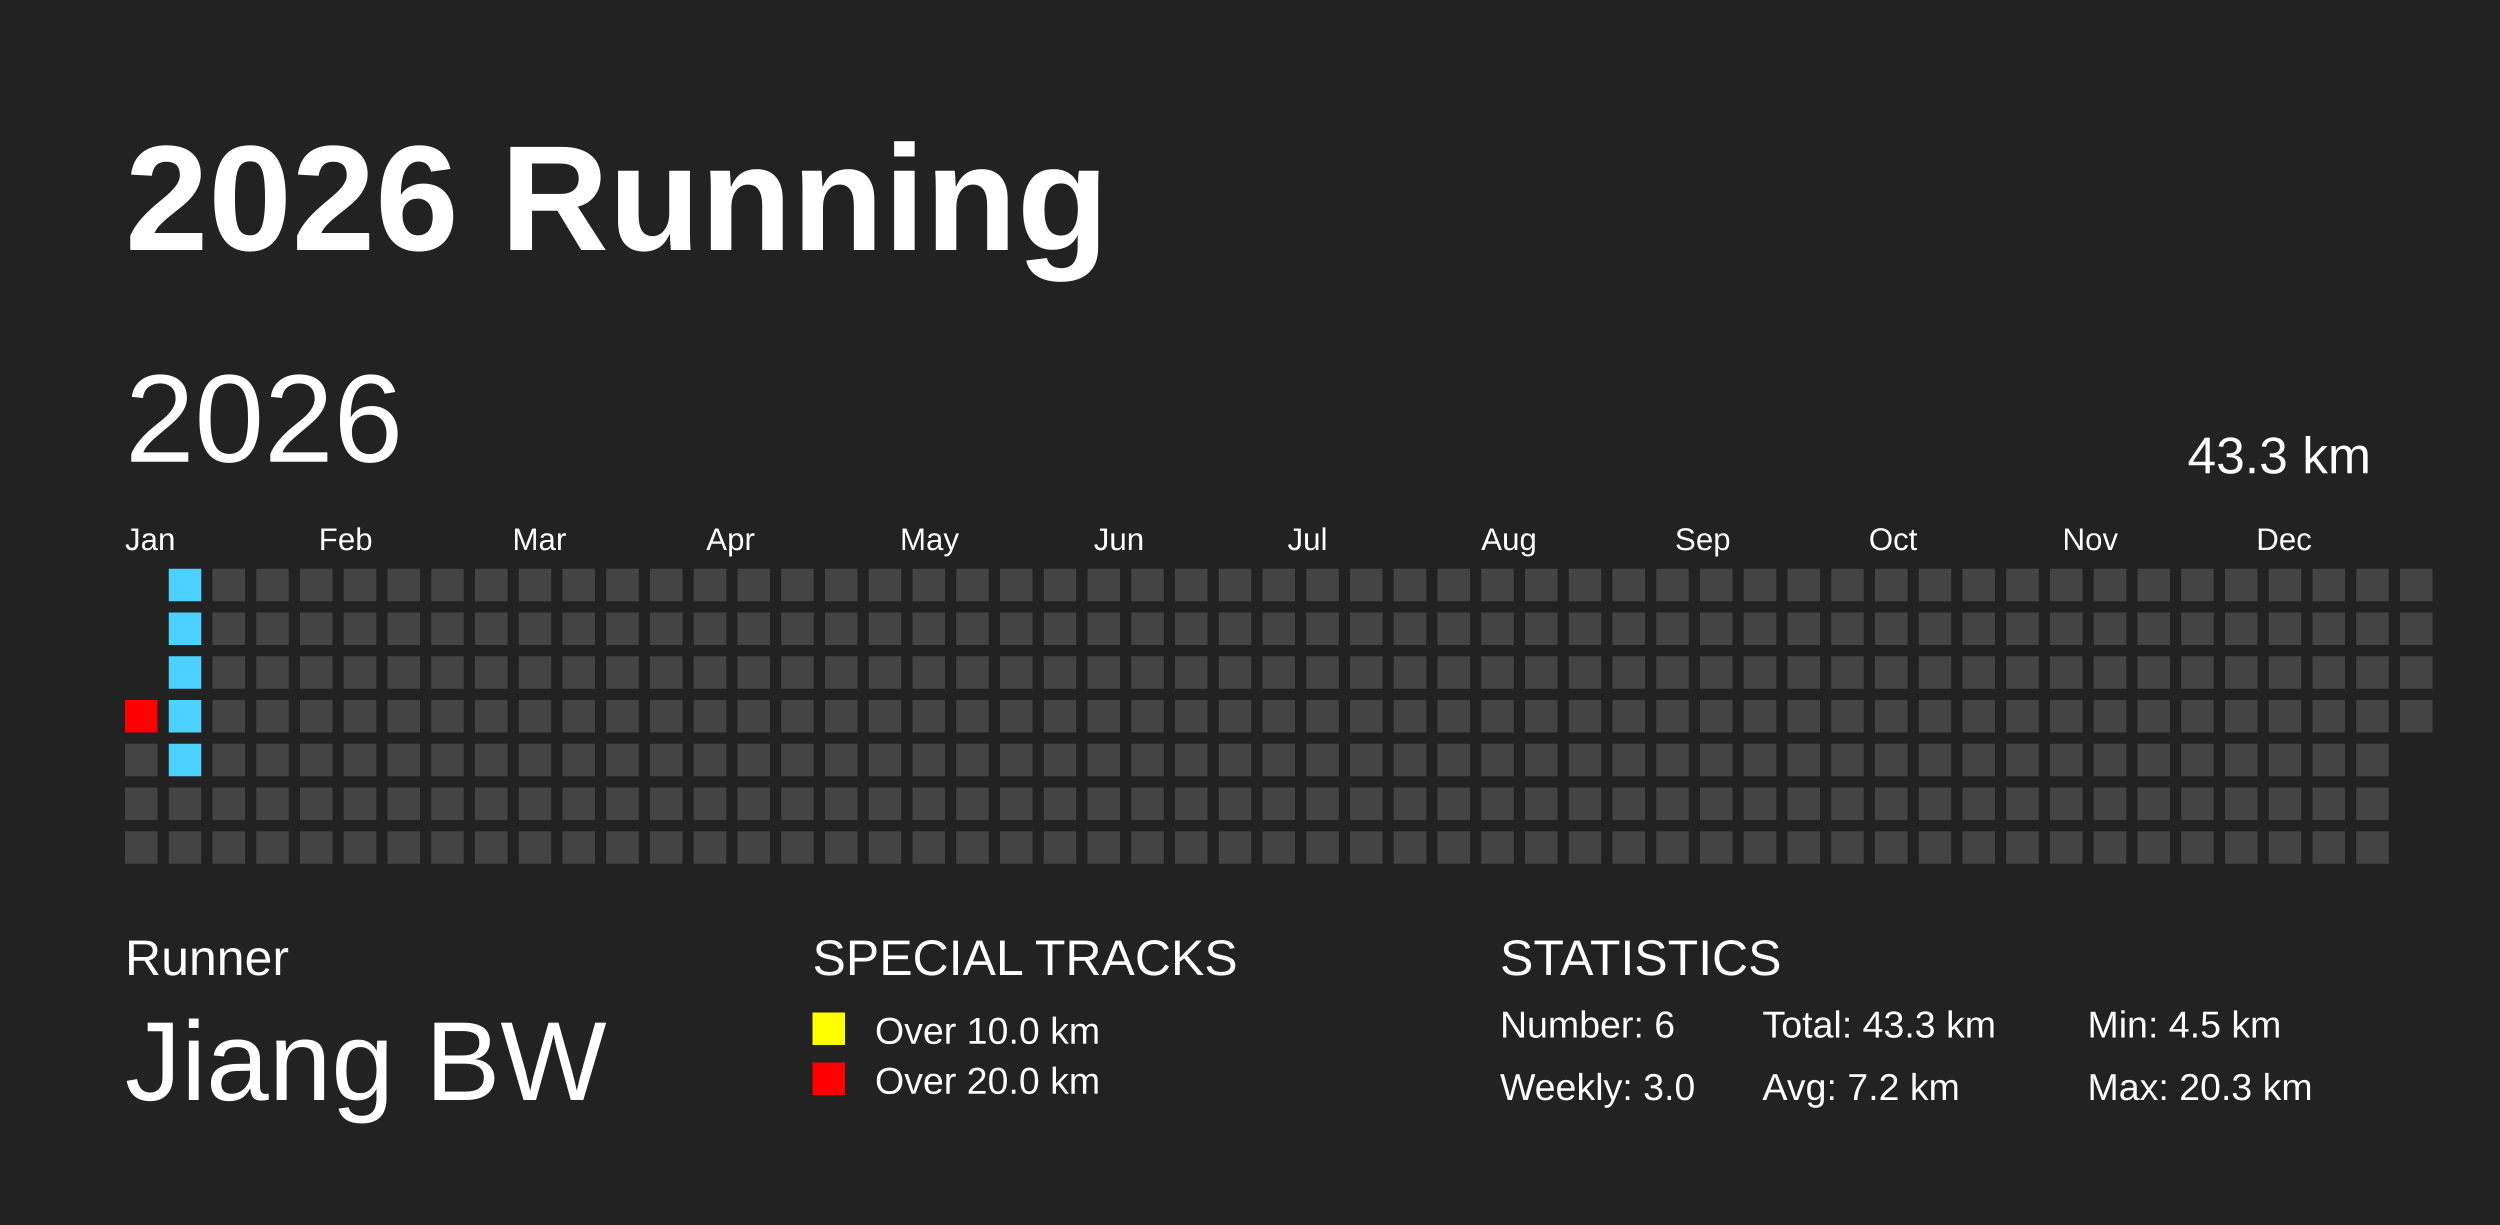
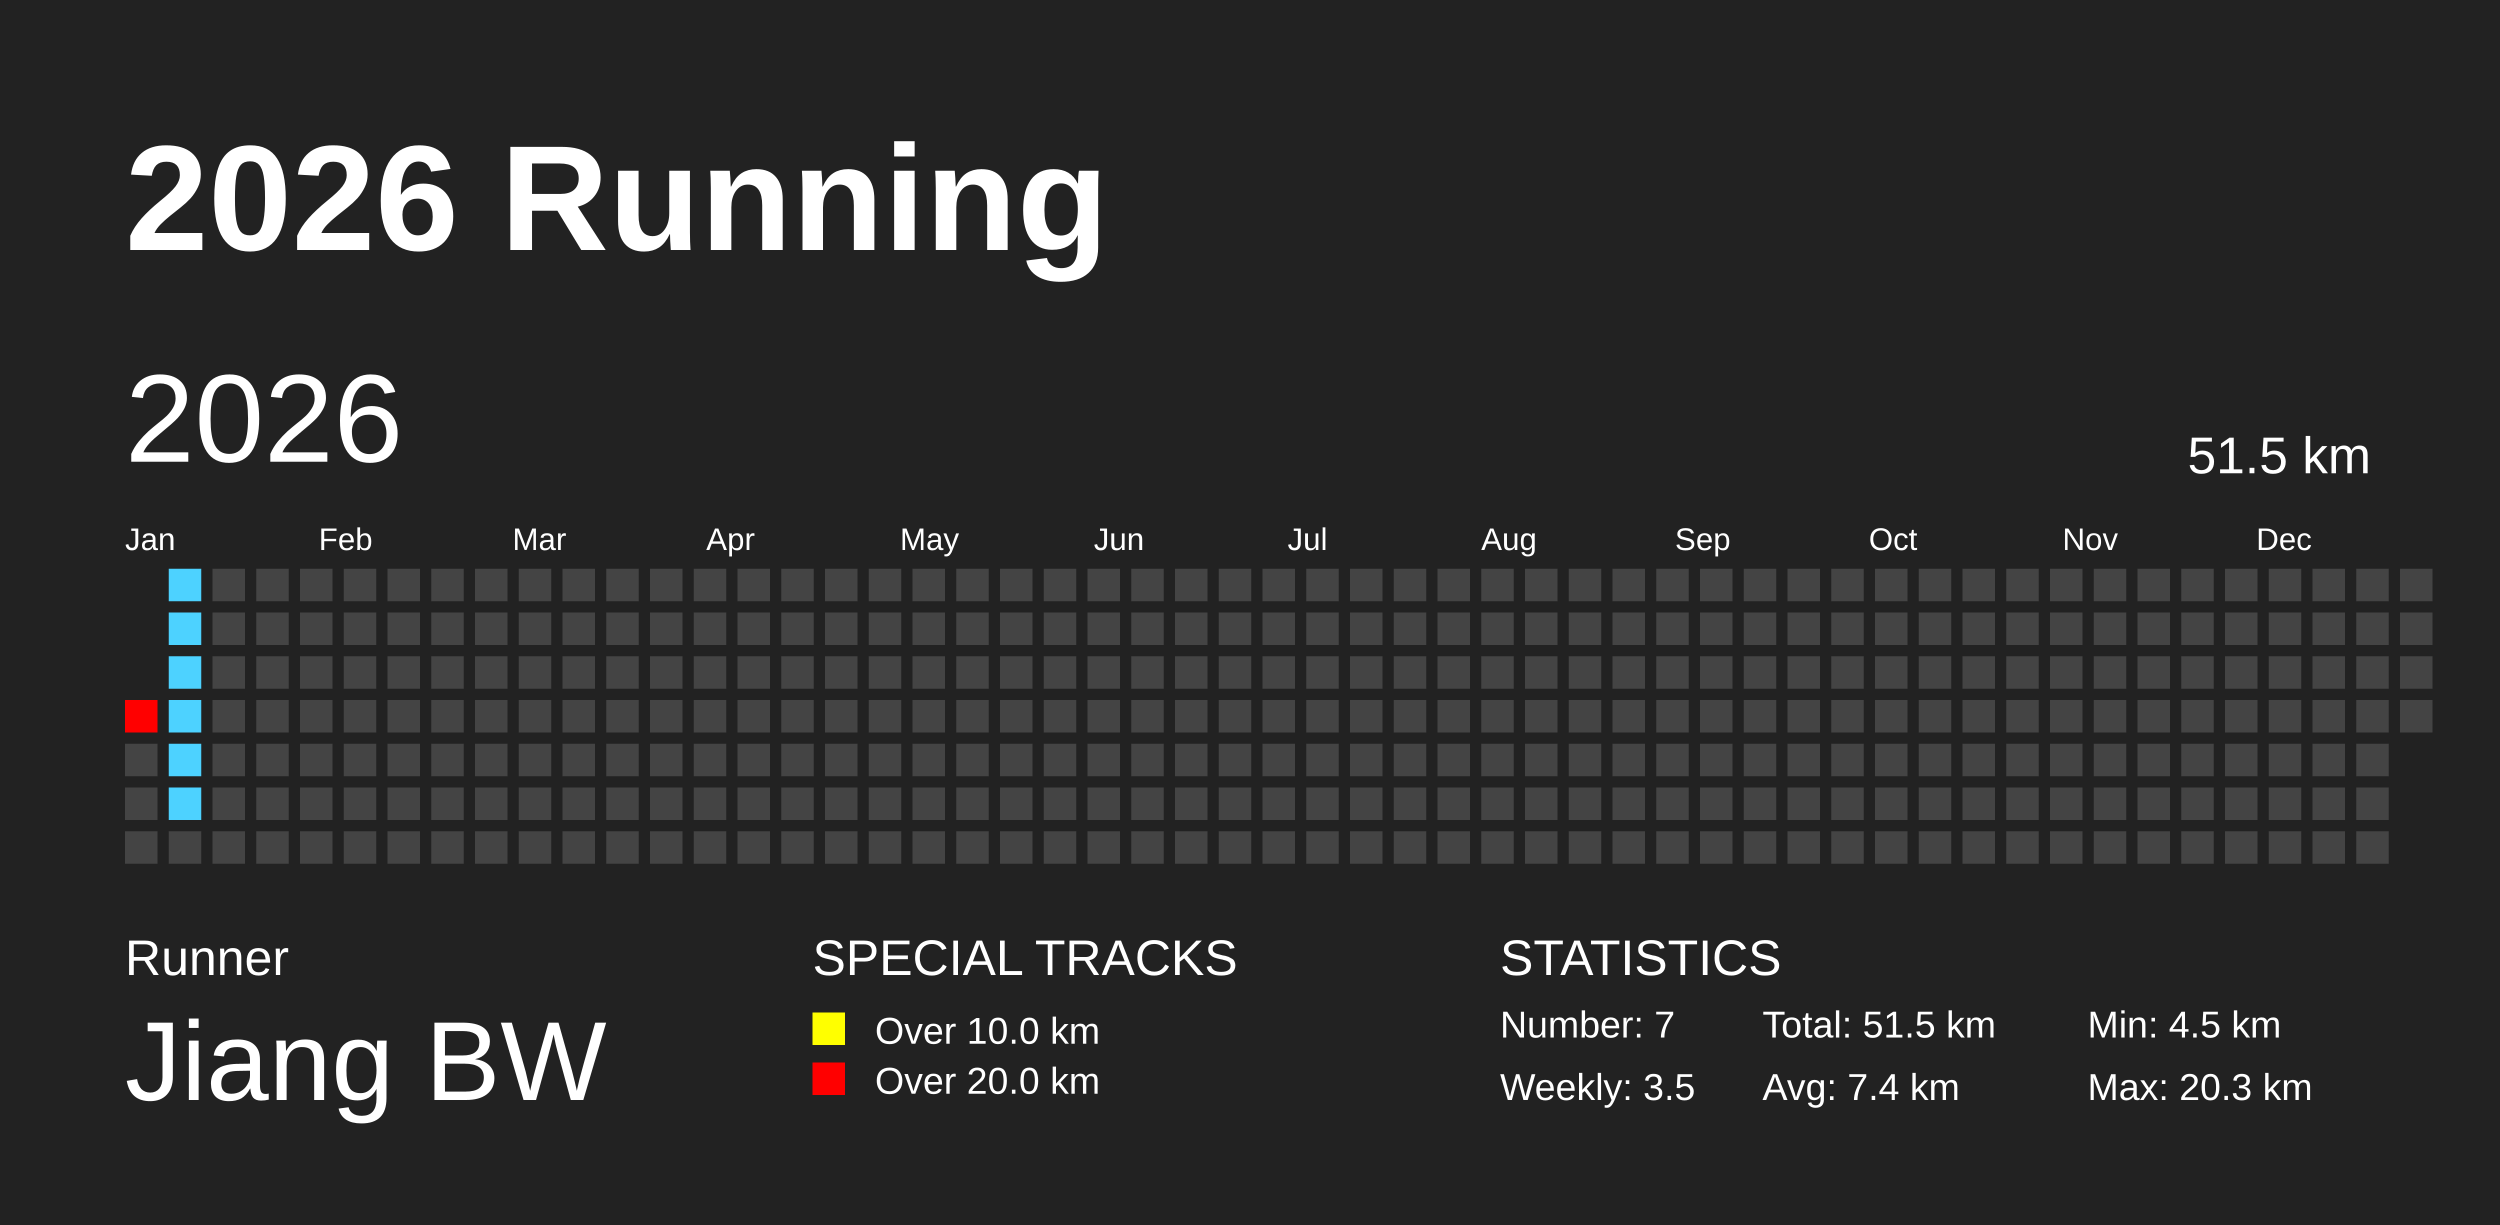
<svg xmlns="http://www.w3.org/2000/svg" baseProfile="full" height="98mm" version="1.1" viewBox="0,0,200,98" width="200mm">
  <defs />
  <rect fill="#222222" height="98" width="200" x="0" y="0" />
  <text fill="#FFFFFF" style="font-size:12px; font-family:Arial; font-weight:bold;" x="10" y="20">2026 Running</text>
  <text fill="#FFFFFF" style="font-size:4px; font-family:Arial" x="10" y="78">Runner</text>
  <text fill="#FFFFFF" style="font-size:9px; font-family:Arial" x="10" y="88">Jiang BW</text>
  <text fill="#FFFFFF" style="font-size:4px; font-family:Arial" x="65" y="78">SPECIAL TRACKS</text>
  <rect fill="yellow" height="2.6" width="2.6" x="65" y="81" />
  <text fill="#FFFFFF" style="font-size:3px; font-family:Arial" x="70" y="83.5">Over 10.0 km</text>
  <rect fill="red" height="2.6" width="2.6" x="65" y="85" />
  <text fill="#FFFFFF" style="font-size:3px; font-family:Arial" x="70" y="87.5">Over 20.0 km</text>
  <text fill="#FFFFFF" style="font-size:4px; font-family:Arial" x="120" y="78">STATISTICS</text>
-   <text fill="#FFFFFF" style="font-size:3px; font-family:Arial" x="120" y="83">Number: 6</text>
-   <text fill="#FFFFFF" style="font-size:3px; font-family:Arial" x="120" y="88">Weekly: 3.0</text>
-   <text fill="#FFFFFF" style="font-size:3px; font-family:Arial" x="141" y="83">Total: 43.3 km</text>
-   <text fill="#FFFFFF" style="font-size:3px; font-family:Arial" x="141" y="88">Avg: 7.2 km</text>
+   <text fill="#FFFFFF" style="font-size:3px; font-family:Arial" x="120" y="83">Number: 7</text>
+   <text fill="#FFFFFF" style="font-size:3px; font-family:Arial" x="120" y="88">Weekly: 3.5</text>
+   <text fill="#FFFFFF" style="font-size:3px; font-family:Arial" x="141" y="83">Total: 51.5 km</text>
+   <text fill="#FFFFFF" style="font-size:3px; font-family:Arial" x="141" y="88">Avg: 7.4 km</text>
  <text fill="#FFFFFF" style="font-size:3px; font-family:Arial" x="167" y="83">Min: 4.5 km</text>
  <text fill="#FFFFFF" style="font-size:3px; font-family:Arial" x="167" y="88">Max: 20.3 km</text>
  <text dominant-baseline="hanging" fill="#FFFFFF" style="font-size:10.0px; font-family:Arial;" x="10" y="30">2026</text>
-   <text dominant-baseline="hanging" fill="#FFFFFF" style="font-size:4.125px; font-family:Arial;" x="175" y="35">43.3 km</text>
+   <text dominant-baseline="hanging" fill="#FFFFFF" style="font-size:4.125px; font-family:Arial;" x="175" y="35">51.5 km</text>
  <text fill="#FFFFFF" style="font-size:2.5px; font-family:Arial" x="10.0" y="44">Jan</text>
  <text fill="#FFFFFF" style="font-size:2.5px; font-family:Arial" x="25.5" y="44">Feb</text>
  <text fill="#FFFFFF" style="font-size:2.5px; font-family:Arial" x="41.0" y="44">Mar</text>
  <text fill="#FFFFFF" style="font-size:2.5px; font-family:Arial" x="56.5" y="44">Apr</text>
  <text fill="#FFFFFF" style="font-size:2.5px; font-family:Arial" x="72.0" y="44">May</text>
  <text fill="#FFFFFF" style="font-size:2.5px; font-family:Arial" x="87.5" y="44">Jun</text>
  <text fill="#FFFFFF" style="font-size:2.5px; font-family:Arial" x="103.0" y="44">Jul</text>
  <text fill="#FFFFFF" style="font-size:2.5px; font-family:Arial" x="118.5" y="44">Aug</text>
  <text fill="#FFFFFF" style="font-size:2.5px; font-family:Arial" x="134.0" y="44">Sep</text>
  <text fill="#FFFFFF" style="font-size:2.5px; font-family:Arial" x="149.5" y="44">Oct</text>
  <text fill="#FFFFFF" style="font-size:2.5px; font-family:Arial" x="165.0" y="44">Nov</text>
  <text fill="#FFFFFF" style="font-size:2.5px; font-family:Arial" x="180.5" y="44">Dec</text>
  <rect fill="red" height="2.6" width="2.6" x="10.0" y="56.0" />
  <rect fill="#444444" height="2.6" width="2.6" x="10.0" y="59.5" />
  <rect fill="#444444" height="2.6" width="2.6" x="10.0" y="63.0" />
  <rect fill="#444444" height="2.6" width="2.6" x="10.0" y="66.5" />
  <rect fill="#4dd2ff" height="2.6" width="2.6" x="13.5" y="45.5" />
  <rect fill="#4dd2ff" height="2.6" width="2.6" x="13.5" y="49.0" />
  <rect fill="#4dd2ff" height="2.6" width="2.6" x="13.5" y="52.5" />
  <rect fill="#4dd2ff" height="2.6" width="2.6" x="13.5" y="56.0" />
  <rect fill="#4dd2ff" height="2.6" width="2.6" x="13.5" y="59.5" />
-   <rect fill="#444444" height="2.6" width="2.6" x="13.5" y="63.0" />
+   <rect fill="#4dd2ff" height="2.6" width="2.6" x="13.5" y="63.0" />
  <rect fill="#444444" height="2.6" width="2.6" x="13.5" y="66.5" />
  <rect fill="#444444" height="2.6" width="2.6" x="17.0" y="45.5" />
  <rect fill="#444444" height="2.6" width="2.6" x="17.0" y="49.0" />
  <rect fill="#444444" height="2.6" width="2.6" x="17.0" y="52.5" />
  <rect fill="#444444" height="2.6" width="2.6" x="17.0" y="56.0" />
  <rect fill="#444444" height="2.6" width="2.6" x="17.0" y="59.5" />
  <rect fill="#444444" height="2.6" width="2.6" x="17.0" y="63.0" />
  <rect fill="#444444" height="2.6" width="2.6" x="17.0" y="66.5" />
  <rect fill="#444444" height="2.6" width="2.6" x="20.5" y="45.5" />
  <rect fill="#444444" height="2.6" width="2.6" x="20.5" y="49.0" />
  <rect fill="#444444" height="2.6" width="2.6" x="20.5" y="52.5" />
  <rect fill="#444444" height="2.6" width="2.6" x="20.5" y="56.0" />
  <rect fill="#444444" height="2.6" width="2.6" x="20.5" y="59.5" />
  <rect fill="#444444" height="2.6" width="2.6" x="20.5" y="63.0" />
  <rect fill="#444444" height="2.6" width="2.6" x="20.5" y="66.5" />
  <rect fill="#444444" height="2.6" width="2.6" x="24.0" y="45.5" />
  <rect fill="#444444" height="2.6" width="2.6" x="24.0" y="49.0" />
  <rect fill="#444444" height="2.6" width="2.6" x="24.0" y="52.5" />
  <rect fill="#444444" height="2.6" width="2.6" x="24.0" y="56.0" />
  <rect fill="#444444" height="2.6" width="2.6" x="24.0" y="59.5" />
  <rect fill="#444444" height="2.6" width="2.6" x="24.0" y="63.0" />
  <rect fill="#444444" height="2.6" width="2.6" x="24.0" y="66.5" />
  <rect fill="#444444" height="2.6" width="2.6" x="27.5" y="45.5" />
  <rect fill="#444444" height="2.6" width="2.6" x="27.5" y="49.0" />
  <rect fill="#444444" height="2.6" width="2.6" x="27.5" y="52.5" />
  <rect fill="#444444" height="2.6" width="2.6" x="27.5" y="56.0" />
  <rect fill="#444444" height="2.6" width="2.6" x="27.5" y="59.5" />
  <rect fill="#444444" height="2.6" width="2.6" x="27.5" y="63.0" />
  <rect fill="#444444" height="2.6" width="2.6" x="27.5" y="66.5" />
  <rect fill="#444444" height="2.6" width="2.6" x="31.0" y="45.5" />
  <rect fill="#444444" height="2.6" width="2.6" x="31.0" y="49.0" />
  <rect fill="#444444" height="2.6" width="2.6" x="31.0" y="52.5" />
  <rect fill="#444444" height="2.6" width="2.6" x="31.0" y="56.0" />
  <rect fill="#444444" height="2.6" width="2.6" x="31.0" y="59.5" />
  <rect fill="#444444" height="2.6" width="2.6" x="31.0" y="63.0" />
  <rect fill="#444444" height="2.6" width="2.6" x="31.0" y="66.5" />
  <rect fill="#444444" height="2.6" width="2.6" x="34.5" y="45.5" />
  <rect fill="#444444" height="2.6" width="2.6" x="34.5" y="49.0" />
  <rect fill="#444444" height="2.6" width="2.6" x="34.5" y="52.5" />
  <rect fill="#444444" height="2.6" width="2.6" x="34.5" y="56.0" />
  <rect fill="#444444" height="2.6" width="2.6" x="34.5" y="59.5" />
  <rect fill="#444444" height="2.6" width="2.6" x="34.5" y="63.0" />
  <rect fill="#444444" height="2.6" width="2.6" x="34.5" y="66.5" />
  <rect fill="#444444" height="2.6" width="2.6" x="38.0" y="45.5" />
  <rect fill="#444444" height="2.6" width="2.6" x="38.0" y="49.0" />
  <rect fill="#444444" height="2.6" width="2.6" x="38.0" y="52.5" />
  <rect fill="#444444" height="2.6" width="2.6" x="38.0" y="56.0" />
  <rect fill="#444444" height="2.6" width="2.6" x="38.0" y="59.5" />
  <rect fill="#444444" height="2.6" width="2.6" x="38.0" y="63.0" />
  <rect fill="#444444" height="2.6" width="2.6" x="38.0" y="66.5" />
  <rect fill="#444444" height="2.6" width="2.6" x="41.5" y="45.5" />
  <rect fill="#444444" height="2.6" width="2.6" x="41.5" y="49.0" />
  <rect fill="#444444" height="2.6" width="2.6" x="41.5" y="52.5" />
  <rect fill="#444444" height="2.6" width="2.6" x="41.5" y="56.0" />
  <rect fill="#444444" height="2.6" width="2.6" x="41.5" y="59.5" />
  <rect fill="#444444" height="2.6" width="2.6" x="41.5" y="63.0" />
  <rect fill="#444444" height="2.6" width="2.6" x="41.5" y="66.5" />
  <rect fill="#444444" height="2.6" width="2.6" x="45.0" y="45.5" />
  <rect fill="#444444" height="2.6" width="2.6" x="45.0" y="49.0" />
  <rect fill="#444444" height="2.6" width="2.6" x="45.0" y="52.5" />
  <rect fill="#444444" height="2.6" width="2.6" x="45.0" y="56.0" />
  <rect fill="#444444" height="2.6" width="2.6" x="45.0" y="59.5" />
  <rect fill="#444444" height="2.6" width="2.6" x="45.0" y="63.0" />
  <rect fill="#444444" height="2.6" width="2.6" x="45.0" y="66.5" />
  <rect fill="#444444" height="2.6" width="2.6" x="48.5" y="45.5" />
  <rect fill="#444444" height="2.6" width="2.6" x="48.5" y="49.0" />
  <rect fill="#444444" height="2.6" width="2.6" x="48.5" y="52.5" />
  <rect fill="#444444" height="2.6" width="2.6" x="48.5" y="56.0" />
  <rect fill="#444444" height="2.6" width="2.6" x="48.5" y="59.5" />
  <rect fill="#444444" height="2.6" width="2.6" x="48.5" y="63.0" />
  <rect fill="#444444" height="2.6" width="2.6" x="48.5" y="66.5" />
  <rect fill="#444444" height="2.6" width="2.6" x="52.0" y="45.5" />
  <rect fill="#444444" height="2.6" width="2.6" x="52.0" y="49.0" />
  <rect fill="#444444" height="2.6" width="2.6" x="52.0" y="52.5" />
  <rect fill="#444444" height="2.6" width="2.6" x="52.0" y="56.0" />
  <rect fill="#444444" height="2.6" width="2.6" x="52.0" y="59.5" />
  <rect fill="#444444" height="2.6" width="2.6" x="52.0" y="63.0" />
  <rect fill="#444444" height="2.6" width="2.6" x="52.0" y="66.5" />
  <rect fill="#444444" height="2.6" width="2.6" x="55.5" y="45.5" />
  <rect fill="#444444" height="2.6" width="2.6" x="55.5" y="49.0" />
  <rect fill="#444444" height="2.6" width="2.6" x="55.5" y="52.5" />
  <rect fill="#444444" height="2.6" width="2.6" x="55.5" y="56.0" />
  <rect fill="#444444" height="2.6" width="2.6" x="55.5" y="59.5" />
  <rect fill="#444444" height="2.6" width="2.6" x="55.5" y="63.0" />
  <rect fill="#444444" height="2.6" width="2.6" x="55.5" y="66.5" />
  <rect fill="#444444" height="2.6" width="2.6" x="59.0" y="45.5" />
  <rect fill="#444444" height="2.6" width="2.6" x="59.0" y="49.0" />
  <rect fill="#444444" height="2.6" width="2.6" x="59.0" y="52.5" />
  <rect fill="#444444" height="2.6" width="2.6" x="59.0" y="56.0" />
  <rect fill="#444444" height="2.6" width="2.6" x="59.0" y="59.5" />
  <rect fill="#444444" height="2.6" width="2.6" x="59.0" y="63.0" />
  <rect fill="#444444" height="2.6" width="2.6" x="59.0" y="66.5" />
  <rect fill="#444444" height="2.6" width="2.6" x="62.5" y="45.5" />
  <rect fill="#444444" height="2.6" width="2.6" x="62.5" y="49.0" />
  <rect fill="#444444" height="2.6" width="2.6" x="62.5" y="52.5" />
  <rect fill="#444444" height="2.6" width="2.6" x="62.5" y="56.0" />
  <rect fill="#444444" height="2.6" width="2.6" x="62.5" y="59.5" />
  <rect fill="#444444" height="2.6" width="2.6" x="62.5" y="63.0" />
  <rect fill="#444444" height="2.6" width="2.6" x="62.5" y="66.5" />
  <rect fill="#444444" height="2.6" width="2.6" x="66.0" y="45.5" />
  <rect fill="#444444" height="2.6" width="2.6" x="66.0" y="49.0" />
  <rect fill="#444444" height="2.6" width="2.6" x="66.0" y="52.5" />
  <rect fill="#444444" height="2.6" width="2.6" x="66.0" y="56.0" />
  <rect fill="#444444" height="2.6" width="2.6" x="66.0" y="59.5" />
  <rect fill="#444444" height="2.6" width="2.6" x="66.0" y="63.0" />
  <rect fill="#444444" height="2.6" width="2.6" x="66.0" y="66.5" />
  <rect fill="#444444" height="2.6" width="2.6" x="69.5" y="45.5" />
  <rect fill="#444444" height="2.6" width="2.6" x="69.5" y="49.0" />
  <rect fill="#444444" height="2.6" width="2.6" x="69.5" y="52.5" />
  <rect fill="#444444" height="2.6" width="2.6" x="69.5" y="56.0" />
  <rect fill="#444444" height="2.6" width="2.6" x="69.5" y="59.5" />
  <rect fill="#444444" height="2.6" width="2.6" x="69.5" y="63.0" />
  <rect fill="#444444" height="2.6" width="2.6" x="69.5" y="66.5" />
  <rect fill="#444444" height="2.6" width="2.6" x="73.0" y="45.5" />
  <rect fill="#444444" height="2.6" width="2.6" x="73.0" y="49.0" />
  <rect fill="#444444" height="2.6" width="2.6" x="73.0" y="52.5" />
  <rect fill="#444444" height="2.6" width="2.6" x="73.0" y="56.0" />
  <rect fill="#444444" height="2.6" width="2.6" x="73.0" y="59.5" />
  <rect fill="#444444" height="2.6" width="2.6" x="73.0" y="63.0" />
  <rect fill="#444444" height="2.6" width="2.6" x="73.0" y="66.5" />
  <rect fill="#444444" height="2.6" width="2.6" x="76.5" y="45.5" />
  <rect fill="#444444" height="2.6" width="2.6" x="76.5" y="49.0" />
  <rect fill="#444444" height="2.6" width="2.6" x="76.5" y="52.5" />
  <rect fill="#444444" height="2.6" width="2.6" x="76.5" y="56.0" />
  <rect fill="#444444" height="2.6" width="2.6" x="76.5" y="59.5" />
  <rect fill="#444444" height="2.6" width="2.6" x="76.5" y="63.0" />
  <rect fill="#444444" height="2.6" width="2.6" x="76.5" y="66.5" />
  <rect fill="#444444" height="2.6" width="2.6" x="80.0" y="45.5" />
  <rect fill="#444444" height="2.6" width="2.6" x="80.0" y="49.0" />
  <rect fill="#444444" height="2.6" width="2.6" x="80.0" y="52.5" />
  <rect fill="#444444" height="2.6" width="2.6" x="80.0" y="56.0" />
  <rect fill="#444444" height="2.6" width="2.6" x="80.0" y="59.5" />
  <rect fill="#444444" height="2.6" width="2.6" x="80.0" y="63.0" />
  <rect fill="#444444" height="2.6" width="2.6" x="80.0" y="66.5" />
  <rect fill="#444444" height="2.6" width="2.6" x="83.5" y="45.5" />
  <rect fill="#444444" height="2.6" width="2.6" x="83.5" y="49.0" />
  <rect fill="#444444" height="2.6" width="2.6" x="83.5" y="52.5" />
  <rect fill="#444444" height="2.6" width="2.6" x="83.5" y="56.0" />
  <rect fill="#444444" height="2.6" width="2.6" x="83.5" y="59.5" />
  <rect fill="#444444" height="2.6" width="2.6" x="83.5" y="63.0" />
  <rect fill="#444444" height="2.6" width="2.6" x="83.5" y="66.5" />
  <rect fill="#444444" height="2.6" width="2.6" x="87.0" y="45.5" />
  <rect fill="#444444" height="2.6" width="2.6" x="87.0" y="49.0" />
  <rect fill="#444444" height="2.6" width="2.6" x="87.0" y="52.5" />
  <rect fill="#444444" height="2.6" width="2.6" x="87.0" y="56.0" />
  <rect fill="#444444" height="2.6" width="2.6" x="87.0" y="59.5" />
  <rect fill="#444444" height="2.6" width="2.6" x="87.0" y="63.0" />
  <rect fill="#444444" height="2.6" width="2.6" x="87.0" y="66.5" />
  <rect fill="#444444" height="2.6" width="2.6" x="90.5" y="45.5" />
  <rect fill="#444444" height="2.6" width="2.6" x="90.5" y="49.0" />
  <rect fill="#444444" height="2.6" width="2.6" x="90.5" y="52.5" />
  <rect fill="#444444" height="2.6" width="2.6" x="90.5" y="56.0" />
  <rect fill="#444444" height="2.6" width="2.6" x="90.5" y="59.5" />
  <rect fill="#444444" height="2.6" width="2.6" x="90.5" y="63.0" />
  <rect fill="#444444" height="2.6" width="2.6" x="90.5" y="66.5" />
  <rect fill="#444444" height="2.6" width="2.6" x="94.0" y="45.5" />
  <rect fill="#444444" height="2.6" width="2.6" x="94.0" y="49.0" />
  <rect fill="#444444" height="2.6" width="2.6" x="94.0" y="52.5" />
  <rect fill="#444444" height="2.6" width="2.6" x="94.0" y="56.0" />
  <rect fill="#444444" height="2.6" width="2.6" x="94.0" y="59.5" />
  <rect fill="#444444" height="2.6" width="2.6" x="94.0" y="63.0" />
  <rect fill="#444444" height="2.6" width="2.6" x="94.0" y="66.5" />
  <rect fill="#444444" height="2.6" width="2.6" x="97.5" y="45.5" />
  <rect fill="#444444" height="2.6" width="2.6" x="97.5" y="49.0" />
  <rect fill="#444444" height="2.6" width="2.6" x="97.5" y="52.5" />
  <rect fill="#444444" height="2.6" width="2.6" x="97.5" y="56.0" />
  <rect fill="#444444" height="2.6" width="2.6" x="97.5" y="59.5" />
  <rect fill="#444444" height="2.6" width="2.6" x="97.5" y="63.0" />
  <rect fill="#444444" height="2.6" width="2.6" x="97.5" y="66.5" />
  <rect fill="#444444" height="2.6" width="2.6" x="101.0" y="45.5" />
  <rect fill="#444444" height="2.6" width="2.6" x="101.0" y="49.0" />
  <rect fill="#444444" height="2.6" width="2.6" x="101.0" y="52.5" />
  <rect fill="#444444" height="2.6" width="2.6" x="101.0" y="56.0" />
  <rect fill="#444444" height="2.6" width="2.6" x="101.0" y="59.5" />
  <rect fill="#444444" height="2.6" width="2.6" x="101.0" y="63.0" />
  <rect fill="#444444" height="2.6" width="2.6" x="101.0" y="66.5" />
  <rect fill="#444444" height="2.6" width="2.6" x="104.5" y="45.5" />
  <rect fill="#444444" height="2.6" width="2.6" x="104.5" y="49.0" />
  <rect fill="#444444" height="2.6" width="2.6" x="104.5" y="52.5" />
  <rect fill="#444444" height="2.6" width="2.6" x="104.5" y="56.0" />
  <rect fill="#444444" height="2.6" width="2.6" x="104.5" y="59.5" />
  <rect fill="#444444" height="2.6" width="2.6" x="104.5" y="63.0" />
  <rect fill="#444444" height="2.6" width="2.6" x="104.5" y="66.5" />
  <rect fill="#444444" height="2.6" width="2.6" x="108.0" y="45.5" />
  <rect fill="#444444" height="2.6" width="2.6" x="108.0" y="49.0" />
  <rect fill="#444444" height="2.6" width="2.6" x="108.0" y="52.5" />
  <rect fill="#444444" height="2.6" width="2.6" x="108.0" y="56.0" />
  <rect fill="#444444" height="2.6" width="2.6" x="108.0" y="59.5" />
  <rect fill="#444444" height="2.6" width="2.6" x="108.0" y="63.0" />
  <rect fill="#444444" height="2.6" width="2.6" x="108.0" y="66.5" />
  <rect fill="#444444" height="2.6" width="2.6" x="111.5" y="45.5" />
  <rect fill="#444444" height="2.6" width="2.6" x="111.5" y="49.0" />
  <rect fill="#444444" height="2.6" width="2.6" x="111.5" y="52.5" />
  <rect fill="#444444" height="2.6" width="2.6" x="111.5" y="56.0" />
  <rect fill="#444444" height="2.6" width="2.6" x="111.5" y="59.5" />
  <rect fill="#444444" height="2.6" width="2.6" x="111.5" y="63.0" />
  <rect fill="#444444" height="2.6" width="2.6" x="111.5" y="66.5" />
  <rect fill="#444444" height="2.6" width="2.6" x="115.0" y="45.5" />
  <rect fill="#444444" height="2.6" width="2.6" x="115.0" y="49.0" />
  <rect fill="#444444" height="2.6" width="2.6" x="115.0" y="52.5" />
  <rect fill="#444444" height="2.6" width="2.6" x="115.0" y="56.0" />
  <rect fill="#444444" height="2.6" width="2.6" x="115.0" y="59.5" />
  <rect fill="#444444" height="2.6" width="2.6" x="115.0" y="63.0" />
  <rect fill="#444444" height="2.6" width="2.6" x="115.0" y="66.5" />
  <rect fill="#444444" height="2.6" width="2.6" x="118.5" y="45.5" />
  <rect fill="#444444" height="2.6" width="2.6" x="118.5" y="49.0" />
  <rect fill="#444444" height="2.6" width="2.6" x="118.5" y="52.5" />
  <rect fill="#444444" height="2.6" width="2.6" x="118.5" y="56.0" />
  <rect fill="#444444" height="2.6" width="2.6" x="118.5" y="59.5" />
  <rect fill="#444444" height="2.6" width="2.6" x="118.5" y="63.0" />
  <rect fill="#444444" height="2.6" width="2.6" x="118.5" y="66.5" />
  <rect fill="#444444" height="2.6" width="2.6" x="122.0" y="45.5" />
  <rect fill="#444444" height="2.6" width="2.6" x="122.0" y="49.0" />
  <rect fill="#444444" height="2.6" width="2.6" x="122.0" y="52.5" />
  <rect fill="#444444" height="2.6" width="2.6" x="122.0" y="56.0" />
  <rect fill="#444444" height="2.6" width="2.6" x="122.0" y="59.5" />
  <rect fill="#444444" height="2.6" width="2.6" x="122.0" y="63.0" />
  <rect fill="#444444" height="2.6" width="2.6" x="122.0" y="66.5" />
  <rect fill="#444444" height="2.6" width="2.6" x="125.5" y="45.5" />
  <rect fill="#444444" height="2.6" width="2.6" x="125.5" y="49.0" />
  <rect fill="#444444" height="2.6" width="2.6" x="125.5" y="52.5" />
  <rect fill="#444444" height="2.6" width="2.6" x="125.5" y="56.0" />
  <rect fill="#444444" height="2.6" width="2.6" x="125.5" y="59.5" />
  <rect fill="#444444" height="2.6" width="2.6" x="125.5" y="63.0" />
  <rect fill="#444444" height="2.6" width="2.6" x="125.5" y="66.5" />
  <rect fill="#444444" height="2.6" width="2.6" x="129.0" y="45.5" />
  <rect fill="#444444" height="2.6" width="2.6" x="129.0" y="49.0" />
  <rect fill="#444444" height="2.6" width="2.6" x="129.0" y="52.5" />
  <rect fill="#444444" height="2.6" width="2.6" x="129.0" y="56.0" />
  <rect fill="#444444" height="2.6" width="2.6" x="129.0" y="59.5" />
  <rect fill="#444444" height="2.6" width="2.6" x="129.0" y="63.0" />
  <rect fill="#444444" height="2.6" width="2.6" x="129.0" y="66.5" />
  <rect fill="#444444" height="2.6" width="2.6" x="132.5" y="45.5" />
  <rect fill="#444444" height="2.6" width="2.6" x="132.5" y="49.0" />
  <rect fill="#444444" height="2.6" width="2.6" x="132.5" y="52.5" />
  <rect fill="#444444" height="2.6" width="2.6" x="132.5" y="56.0" />
  <rect fill="#444444" height="2.6" width="2.6" x="132.5" y="59.5" />
  <rect fill="#444444" height="2.6" width="2.6" x="132.5" y="63.0" />
  <rect fill="#444444" height="2.6" width="2.6" x="132.5" y="66.5" />
  <rect fill="#444444" height="2.6" width="2.6" x="136.0" y="45.5" />
  <rect fill="#444444" height="2.6" width="2.6" x="136.0" y="49.0" />
  <rect fill="#444444" height="2.6" width="2.6" x="136.0" y="52.5" />
  <rect fill="#444444" height="2.6" width="2.6" x="136.0" y="56.0" />
  <rect fill="#444444" height="2.6" width="2.6" x="136.0" y="59.5" />
  <rect fill="#444444" height="2.6" width="2.6" x="136.0" y="63.0" />
  <rect fill="#444444" height="2.6" width="2.6" x="136.0" y="66.5" />
  <rect fill="#444444" height="2.6" width="2.6" x="139.5" y="45.5" />
  <rect fill="#444444" height="2.6" width="2.6" x="139.5" y="49.0" />
  <rect fill="#444444" height="2.6" width="2.6" x="139.5" y="52.5" />
  <rect fill="#444444" height="2.6" width="2.6" x="139.5" y="56.0" />
  <rect fill="#444444" height="2.6" width="2.6" x="139.5" y="59.5" />
  <rect fill="#444444" height="2.6" width="2.6" x="139.5" y="63.0" />
  <rect fill="#444444" height="2.6" width="2.6" x="139.5" y="66.5" />
  <rect fill="#444444" height="2.6" width="2.6" x="143.0" y="45.5" />
  <rect fill="#444444" height="2.6" width="2.6" x="143.0" y="49.0" />
  <rect fill="#444444" height="2.6" width="2.6" x="143.0" y="52.5" />
  <rect fill="#444444" height="2.6" width="2.6" x="143.0" y="56.0" />
  <rect fill="#444444" height="2.6" width="2.6" x="143.0" y="59.5" />
  <rect fill="#444444" height="2.6" width="2.6" x="143.0" y="63.0" />
  <rect fill="#444444" height="2.6" width="2.6" x="143.0" y="66.5" />
  <rect fill="#444444" height="2.6" width="2.6" x="146.5" y="45.5" />
  <rect fill="#444444" height="2.6" width="2.6" x="146.5" y="49.0" />
  <rect fill="#444444" height="2.6" width="2.6" x="146.5" y="52.5" />
  <rect fill="#444444" height="2.6" width="2.6" x="146.5" y="56.0" />
  <rect fill="#444444" height="2.6" width="2.6" x="146.5" y="59.5" />
  <rect fill="#444444" height="2.6" width="2.6" x="146.5" y="63.0" />
  <rect fill="#444444" height="2.6" width="2.6" x="146.5" y="66.5" />
  <rect fill="#444444" height="2.6" width="2.6" x="150.0" y="45.5" />
  <rect fill="#444444" height="2.6" width="2.6" x="150.0" y="49.0" />
  <rect fill="#444444" height="2.6" width="2.6" x="150.0" y="52.5" />
  <rect fill="#444444" height="2.6" width="2.6" x="150.0" y="56.0" />
  <rect fill="#444444" height="2.6" width="2.6" x="150.0" y="59.5" />
  <rect fill="#444444" height="2.6" width="2.6" x="150.0" y="63.0" />
  <rect fill="#444444" height="2.6" width="2.6" x="150.0" y="66.5" />
  <rect fill="#444444" height="2.6" width="2.6" x="153.5" y="45.5" />
  <rect fill="#444444" height="2.6" width="2.6" x="153.5" y="49.0" />
  <rect fill="#444444" height="2.6" width="2.6" x="153.5" y="52.5" />
  <rect fill="#444444" height="2.6" width="2.6" x="153.5" y="56.0" />
  <rect fill="#444444" height="2.6" width="2.6" x="153.5" y="59.5" />
  <rect fill="#444444" height="2.6" width="2.6" x="153.5" y="63.0" />
  <rect fill="#444444" height="2.6" width="2.6" x="153.5" y="66.5" />
  <rect fill="#444444" height="2.6" width="2.6" x="157.0" y="45.5" />
  <rect fill="#444444" height="2.6" width="2.6" x="157.0" y="49.0" />
  <rect fill="#444444" height="2.6" width="2.6" x="157.0" y="52.5" />
  <rect fill="#444444" height="2.6" width="2.6" x="157.0" y="56.0" />
  <rect fill="#444444" height="2.6" width="2.6" x="157.0" y="59.5" />
  <rect fill="#444444" height="2.6" width="2.6" x="157.0" y="63.0" />
  <rect fill="#444444" height="2.6" width="2.6" x="157.0" y="66.5" />
  <rect fill="#444444" height="2.6" width="2.6" x="160.5" y="45.5" />
  <rect fill="#444444" height="2.6" width="2.6" x="160.5" y="49.0" />
  <rect fill="#444444" height="2.6" width="2.6" x="160.5" y="52.5" />
  <rect fill="#444444" height="2.6" width="2.6" x="160.5" y="56.0" />
  <rect fill="#444444" height="2.6" width="2.6" x="160.5" y="59.5" />
  <rect fill="#444444" height="2.6" width="2.6" x="160.5" y="63.0" />
  <rect fill="#444444" height="2.6" width="2.6" x="160.5" y="66.5" />
  <rect fill="#444444" height="2.6" width="2.6" x="164.0" y="45.5" />
  <rect fill="#444444" height="2.6" width="2.6" x="164.0" y="49.0" />
  <rect fill="#444444" height="2.6" width="2.6" x="164.0" y="52.5" />
  <rect fill="#444444" height="2.6" width="2.6" x="164.0" y="56.0" />
  <rect fill="#444444" height="2.6" width="2.6" x="164.0" y="59.5" />
  <rect fill="#444444" height="2.6" width="2.6" x="164.0" y="63.0" />
  <rect fill="#444444" height="2.6" width="2.6" x="164.0" y="66.5" />
  <rect fill="#444444" height="2.6" width="2.6" x="167.5" y="45.5" />
  <rect fill="#444444" height="2.6" width="2.6" x="167.5" y="49.0" />
  <rect fill="#444444" height="2.6" width="2.6" x="167.5" y="52.5" />
  <rect fill="#444444" height="2.6" width="2.6" x="167.5" y="56.0" />
  <rect fill="#444444" height="2.6" width="2.6" x="167.5" y="59.5" />
  <rect fill="#444444" height="2.6" width="2.6" x="167.5" y="63.0" />
  <rect fill="#444444" height="2.6" width="2.6" x="167.5" y="66.5" />
  <rect fill="#444444" height="2.6" width="2.6" x="171.0" y="45.5" />
  <rect fill="#444444" height="2.6" width="2.6" x="171.0" y="49.0" />
  <rect fill="#444444" height="2.6" width="2.6" x="171.0" y="52.5" />
  <rect fill="#444444" height="2.6" width="2.6" x="171.0" y="56.0" />
  <rect fill="#444444" height="2.6" width="2.6" x="171.0" y="59.5" />
  <rect fill="#444444" height="2.6" width="2.6" x="171.0" y="63.0" />
  <rect fill="#444444" height="2.6" width="2.6" x="171.0" y="66.5" />
  <rect fill="#444444" height="2.6" width="2.6" x="174.5" y="45.5" />
  <rect fill="#444444" height="2.6" width="2.6" x="174.5" y="49.0" />
  <rect fill="#444444" height="2.6" width="2.6" x="174.5" y="52.5" />
  <rect fill="#444444" height="2.6" width="2.6" x="174.5" y="56.0" />
  <rect fill="#444444" height="2.6" width="2.6" x="174.5" y="59.5" />
  <rect fill="#444444" height="2.6" width="2.6" x="174.5" y="63.0" />
  <rect fill="#444444" height="2.6" width="2.6" x="174.5" y="66.5" />
  <rect fill="#444444" height="2.6" width="2.6" x="178.0" y="45.5" />
  <rect fill="#444444" height="2.6" width="2.6" x="178.0" y="49.0" />
  <rect fill="#444444" height="2.6" width="2.6" x="178.0" y="52.5" />
  <rect fill="#444444" height="2.6" width="2.6" x="178.0" y="56.0" />
  <rect fill="#444444" height="2.6" width="2.6" x="178.0" y="59.5" />
  <rect fill="#444444" height="2.6" width="2.6" x="178.0" y="63.0" />
  <rect fill="#444444" height="2.6" width="2.6" x="178.0" y="66.5" />
  <rect fill="#444444" height="2.6" width="2.6" x="181.5" y="45.5" />
  <rect fill="#444444" height="2.6" width="2.6" x="181.5" y="49.0" />
  <rect fill="#444444" height="2.6" width="2.6" x="181.5" y="52.5" />
  <rect fill="#444444" height="2.6" width="2.6" x="181.5" y="56.0" />
  <rect fill="#444444" height="2.6" width="2.6" x="181.5" y="59.5" />
  <rect fill="#444444" height="2.6" width="2.6" x="181.5" y="63.0" />
  <rect fill="#444444" height="2.6" width="2.6" x="181.5" y="66.5" />
  <rect fill="#444444" height="2.6" width="2.6" x="185.0" y="45.5" />
  <rect fill="#444444" height="2.6" width="2.6" x="185.0" y="49.0" />
  <rect fill="#444444" height="2.6" width="2.6" x="185.0" y="52.5" />
  <rect fill="#444444" height="2.6" width="2.6" x="185.0" y="56.0" />
  <rect fill="#444444" height="2.6" width="2.6" x="185.0" y="59.5" />
  <rect fill="#444444" height="2.6" width="2.6" x="185.0" y="63.0" />
  <rect fill="#444444" height="2.6" width="2.6" x="185.0" y="66.5" />
  <rect fill="#444444" height="2.6" width="2.6" x="188.5" y="45.5" />
  <rect fill="#444444" height="2.6" width="2.6" x="188.5" y="49.0" />
  <rect fill="#444444" height="2.6" width="2.6" x="188.5" y="52.5" />
  <rect fill="#444444" height="2.6" width="2.6" x="188.5" y="56.0" />
  <rect fill="#444444" height="2.6" width="2.6" x="188.5" y="59.5" />
  <rect fill="#444444" height="2.6" width="2.6" x="188.5" y="63.0" />
  <rect fill="#444444" height="2.6" width="2.6" x="188.5" y="66.5" />
  <rect fill="#444444" height="2.6" width="2.6" x="192.0" y="45.5" />
  <rect fill="#444444" height="2.6" width="2.6" x="192.0" y="49.0" />
  <rect fill="#444444" height="2.6" width="2.6" x="192.0" y="52.5" />
  <rect fill="#444444" height="2.6" width="2.6" x="192.0" y="56.0" />
</svg>
